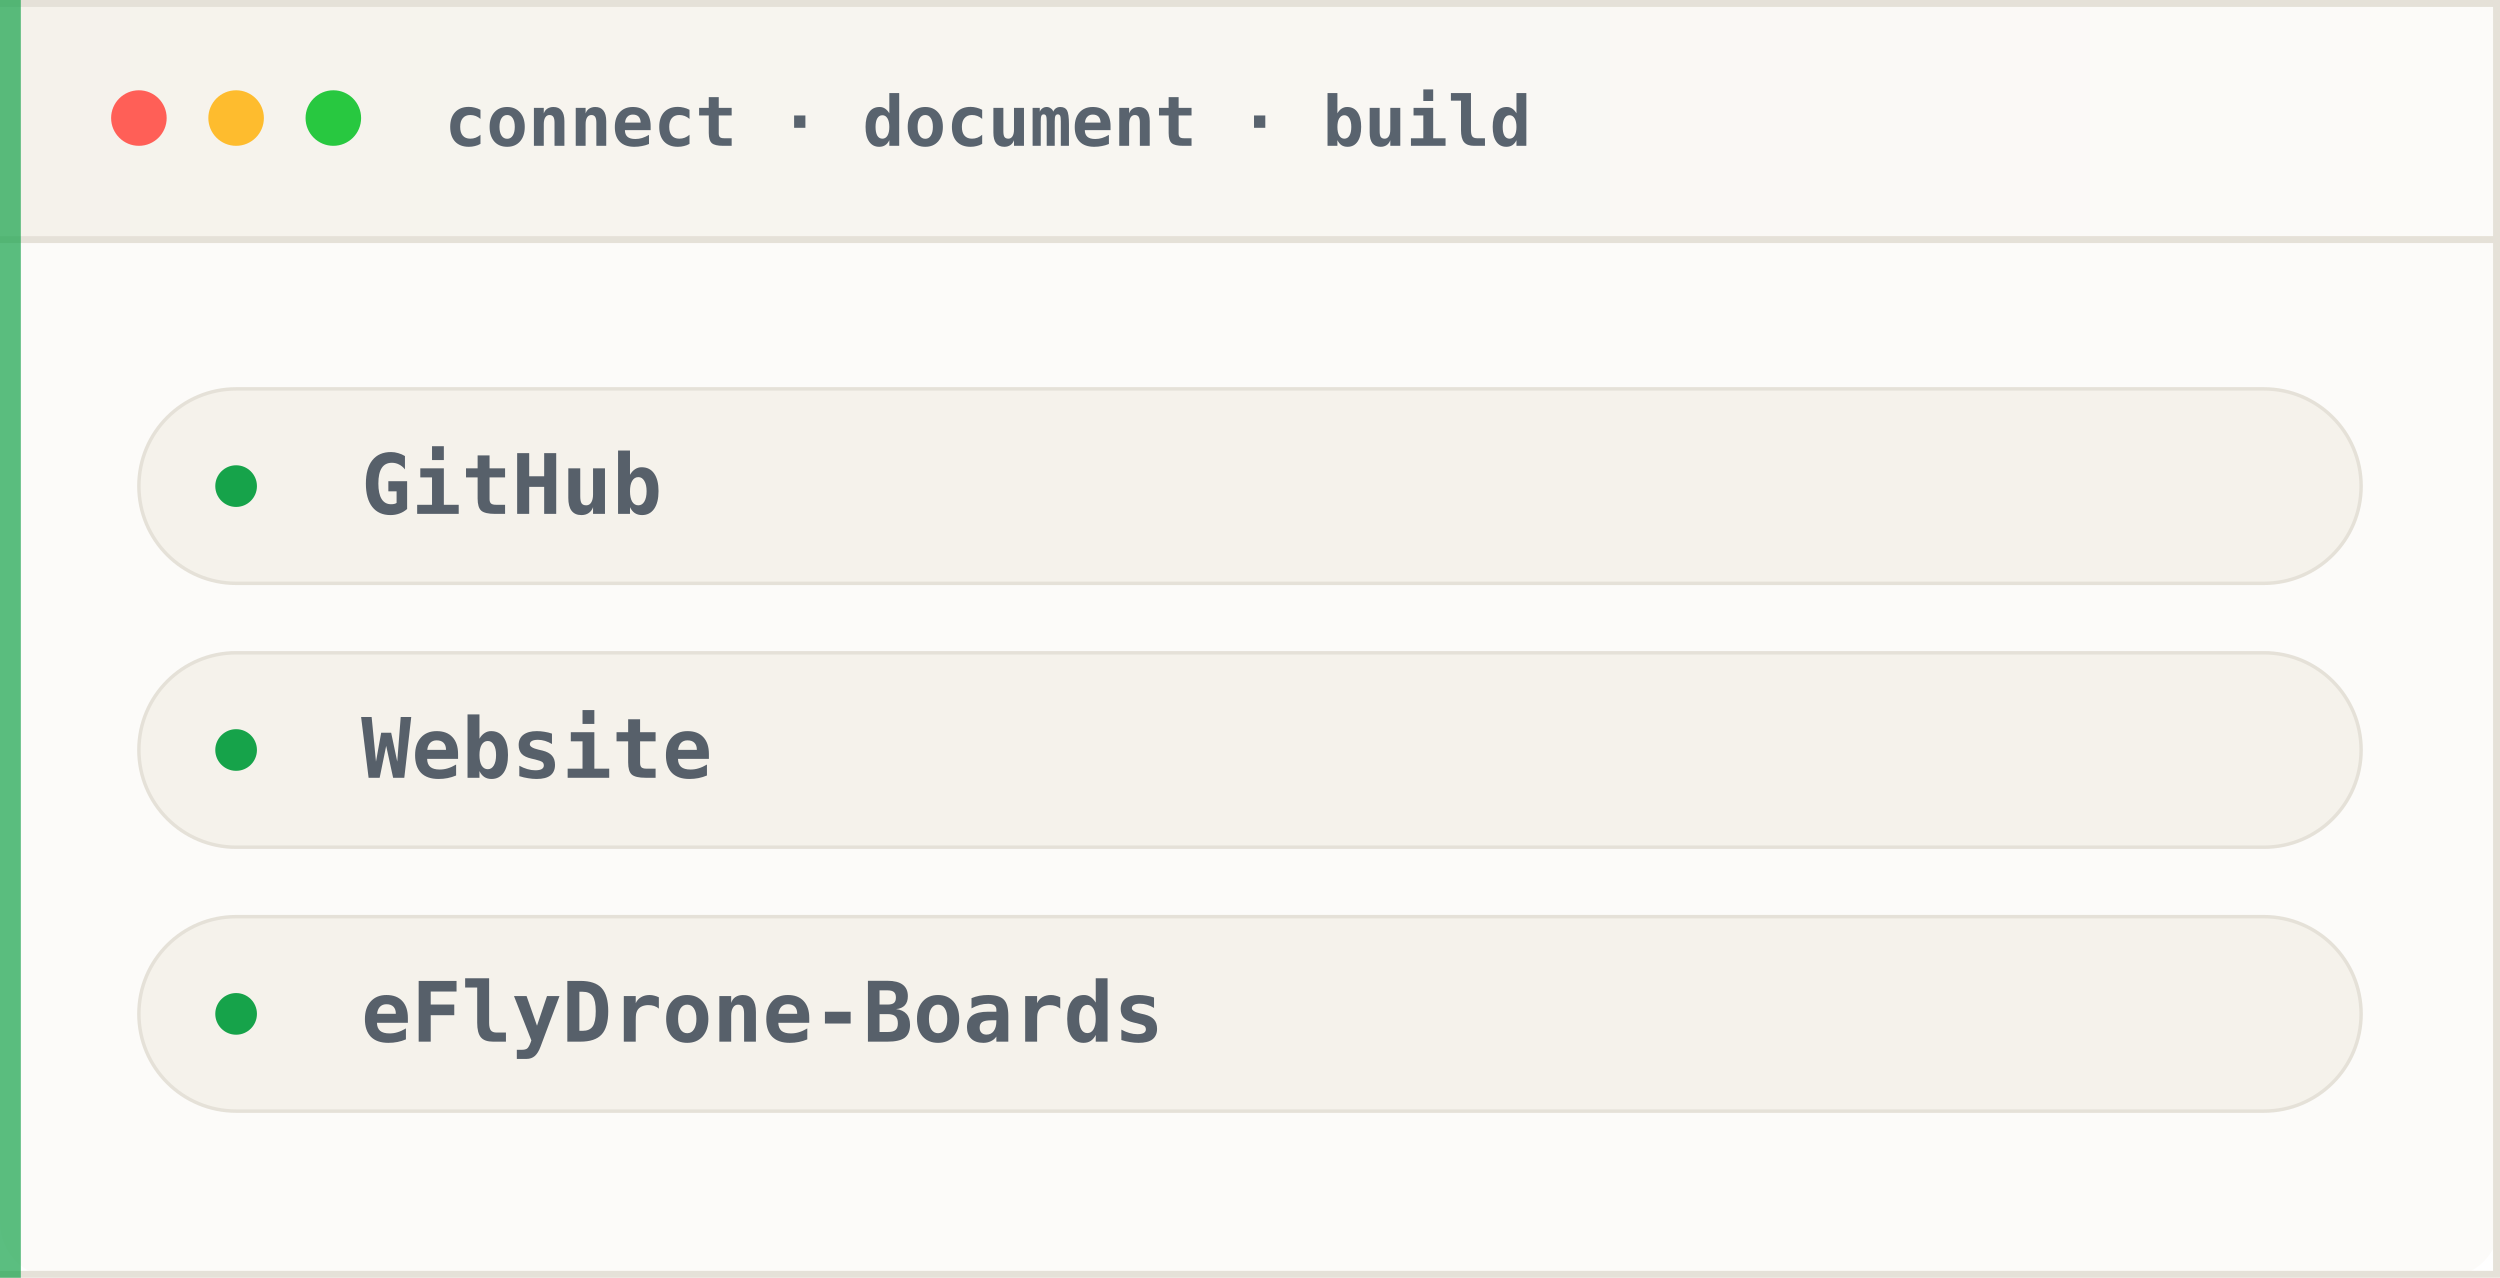
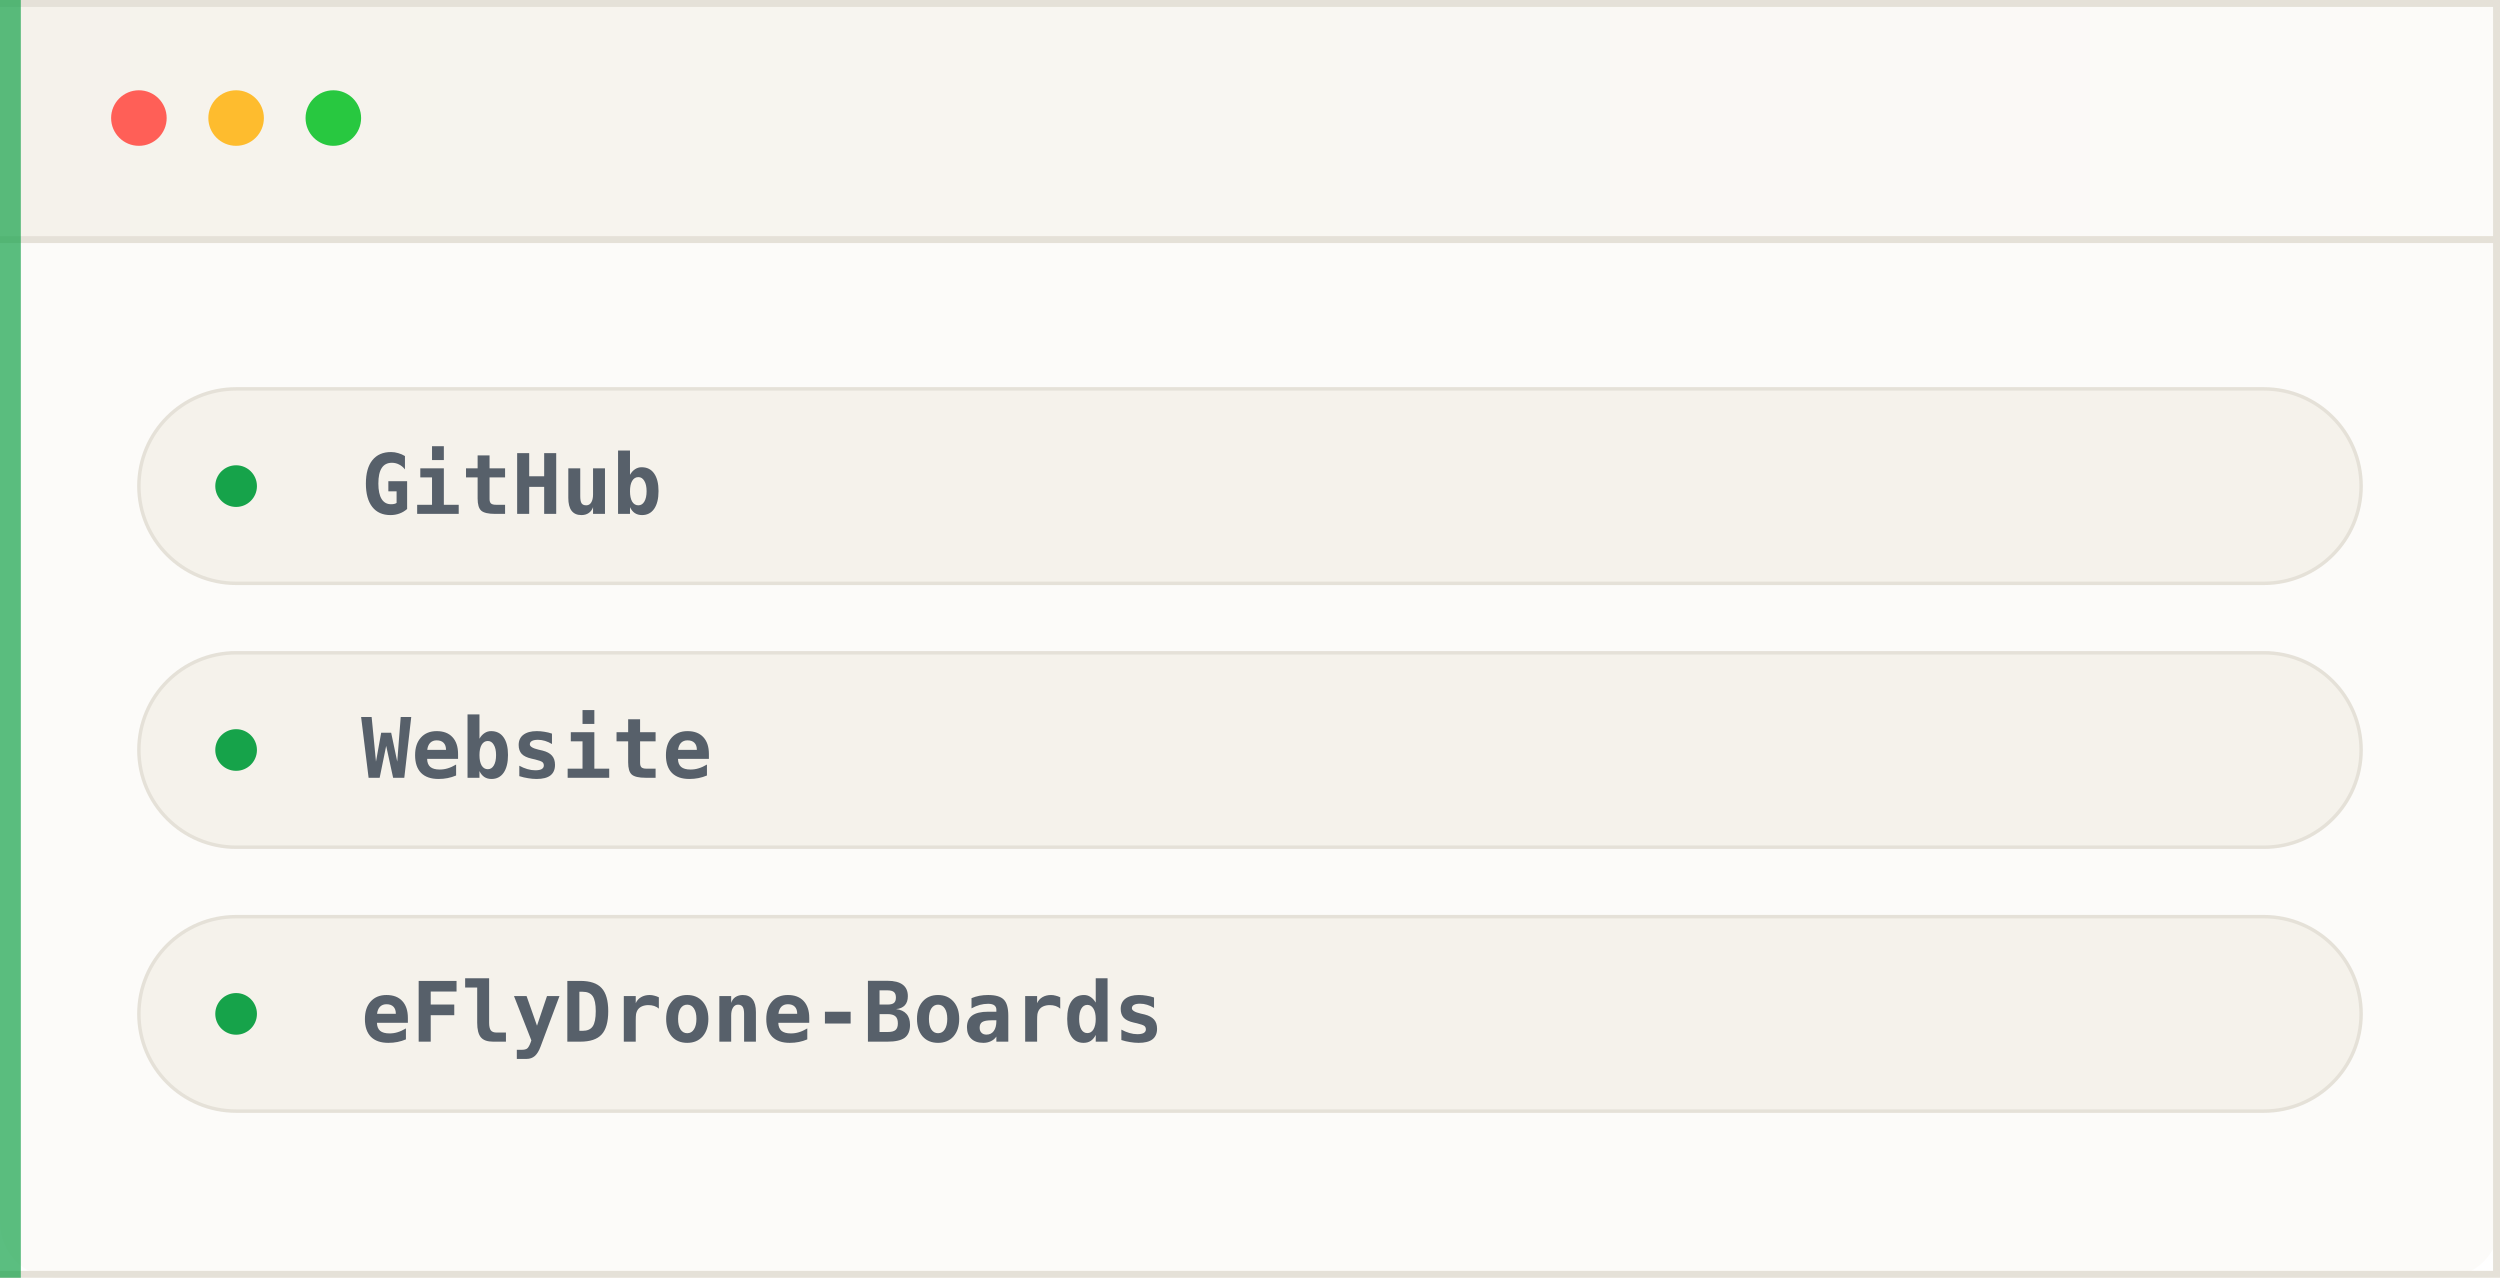
<svg xmlns="http://www.w3.org/2000/svg" width="360" height="184" viewBox="0 0 360 184" role="img" aria-labelledby="title desc">
  <defs>
    <linearGradient id="bar" x1="0" x2="1">
      <stop stop-color="#f5f2eb" />
      <stop offset="1" stop-color="#fcfbf9" />
    </linearGradient>
  </defs>
  <style>a:hover rect,a:focus rect{stroke:#16a34a;stroke-width:1}</style>
  <rect width="360" height="184" rx="8" fill="#fcfbf9" />
  <rect width="360" height="34" fill="url(#bar)" />
  <path d="M0 34.5H360M0 .5H360M359.5 0V184M0 183.5H360" stroke="#e5e1d8" stroke-width="1" fill="none" />
  <circle cx="20" cy="17" r="4" fill="#ff5f57" />
  <circle cx="34" cy="17" r="4" fill="#febc2e" />
  <circle cx="48" cy="17" r="4" fill="#28c840" />
-   <text x="64" y="21" font-family="Consolas, Menlo, 'DejaVu Sans Mono', 'Courier New', monospace" font-size="10" font-weight="600" fill="#59636e">connect · document · build</text>
  <a href="https://github.com/JOEYZYC" target="_blank" rel="noopener">
    <rect x="20" y="56" width="320" height="28" rx="14" fill="#f5f2eb" stroke="#e5e1d8" stroke-width=".5" />
    <circle cx="34" cy="70" r="3" fill="#16a34a" />
    <text x="52" y="74" font-family="Consolas, Menlo, 'DejaVu Sans Mono', 'Courier New', monospace" font-size="12" font-weight="700" fill="#57606a">GitHub</text>
  </a>
  <a href="https://joeyzyc.github.io/joeych-pages/" target="_blank" rel="noopener">
    <rect x="20" y="94" width="320" height="28" rx="14" fill="#f5f2eb" stroke="#e5e1d8" stroke-width=".5" />
    <circle cx="34" cy="108" r="3" fill="#16a34a" />
    <text x="52" y="112" font-family="Consolas, Menlo, 'DejaVu Sans Mono', 'Courier New', monospace" font-size="12" font-weight="700" fill="#57606a">Website</text>
  </a>
  <a href="https://github.com/JOEYZYC/eFlyDrone-Boards" target="_blank" rel="noopener">
    <rect x="20" y="132" width="320" height="28" rx="14" fill="#f5f2eb" stroke="#e5e1d8" stroke-width=".5" />
    <circle cx="34" cy="146" r="3" fill="#16a34a" />
    <text x="52" y="150" font-family="Consolas, Menlo, 'DejaVu Sans Mono', 'Courier New', monospace" font-size="12" font-weight="700" fill="#57606a">eFlyDrone-Boards</text>
  </a>
  <rect width="3" height="184" fill="#16a34a" opacity=".7" />
</svg>
